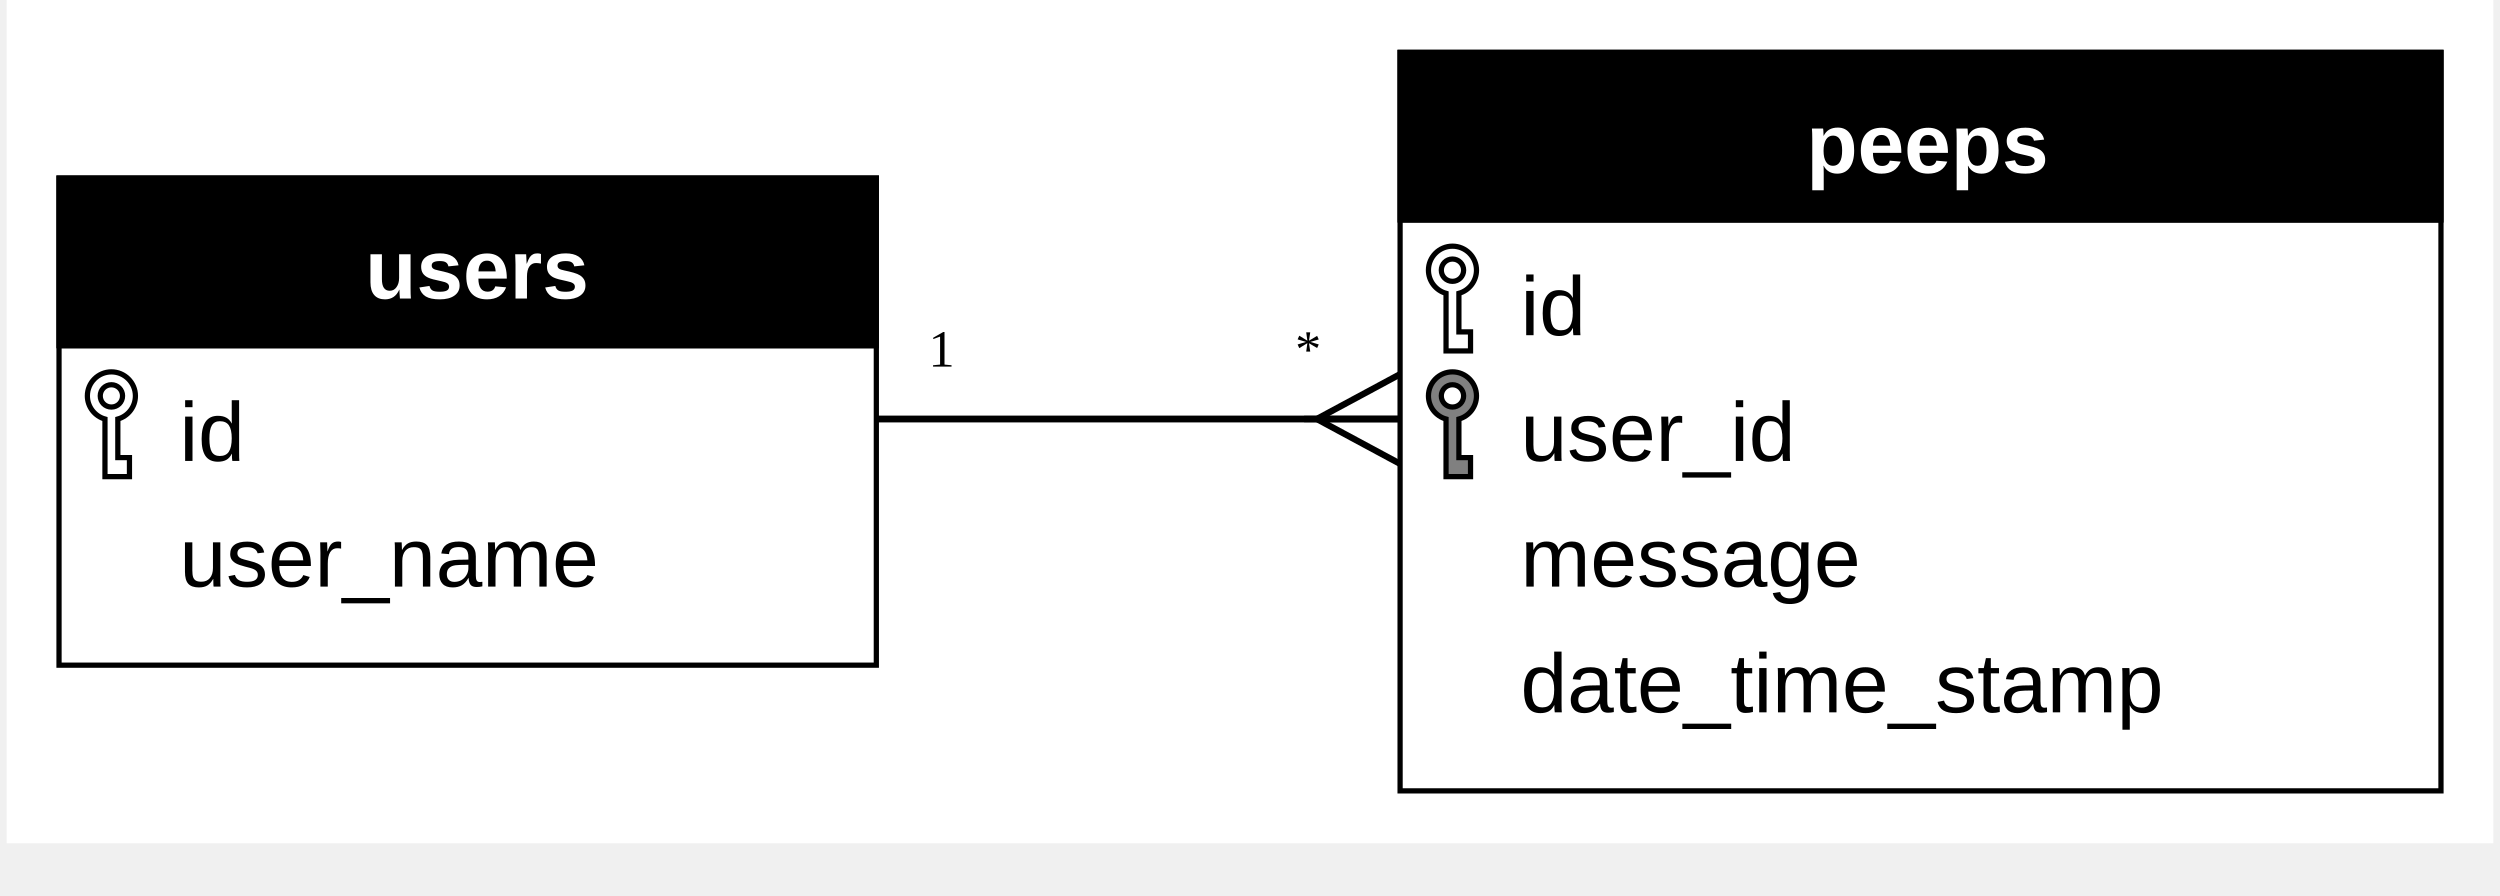
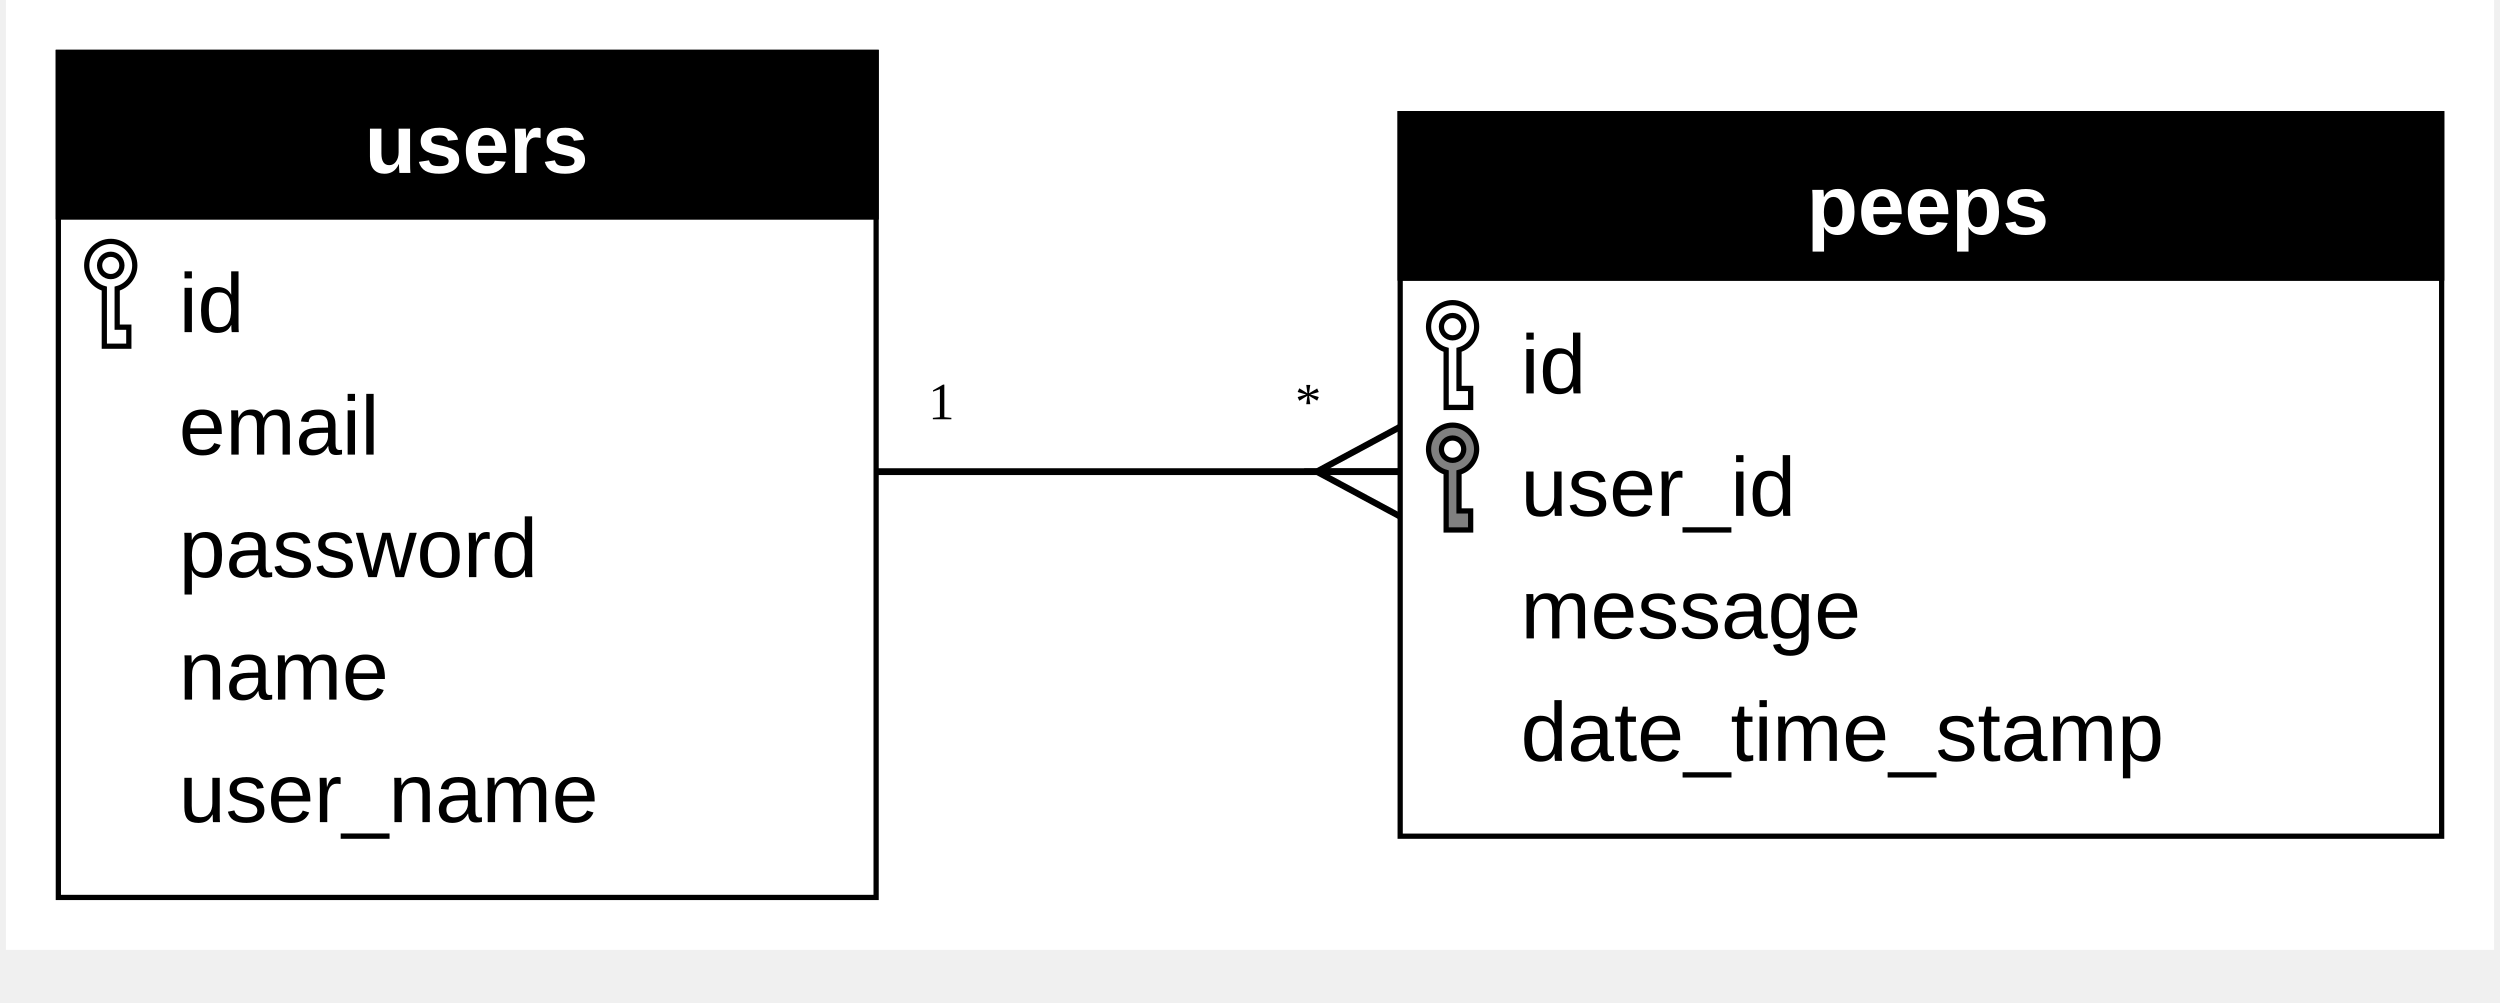
- <svg xmlns="http://www.w3.org/2000/svg" id="mainsvg" width="522.259" height="187.1" viewBox="-10 -10 474.781 171">
+ <svg xmlns="http://www.w3.org/2000/svg" id="mainsvg" width="522.259" height="209.375" viewBox="-10 -10 474.781 191.25">
  <defs>
    <marker id="arrow" viewBox="0 0 10 10" refX="10" refY="5" markerWidth="5" markerHeight="5" orient="auto-start-reverse" fill="black">
      <path stroke="black" d="M 0 0 L 10 5 L 0 10 z" />
    </marker>
    <marker id="Many" viewBox="0 0 16 16" refX="15" refY="8" markerWidth="15" markerHeight="15" orient="auto-start-reverse">
      <path stroke="black" d="M0 8H15M15 15L2 8L15 1" fill="none" />
    </marker>
    <marker id="ZeroOrOne" viewBox="0 0 16 10" refX="15" refY="5" markerWidth="21" markerHeight="21" orient="auto-start-reverse">
      <path d="M9 5H16" stroke="black" fill="none" />
      <circle cx="5" cy="5" r="4.5" stroke="black" fill="#fff" />
      <path d="M12 0L12 10" stroke="black" fill="none" />
    </marker>
    <marker id="OneOnlyOne" viewBox="0 0 10 14" refX="10" refY="7" markerWidth="13" markerHeight="13" orient="auto-start-reverse">
      <path d="M0 7H4M4 7H7M4 7V0M4 7V14M7 7H10M7 7V0M7 7V14" stroke="black" fill="none" />
    </marker>
    <marker id="OneOrMany" viewBox="0 0 16 16" refX="15" refY="8" markerWidth="15" markerHeight="15" orient="auto-start-reverse">
      <path stroke="black" d="M2 1V15M2 8L15 15M2 8L15 1M2 8H0M2 8H15" fill="none" />
    </marker>
    <marker id="ZeroOrMany" viewBox="0 0 25 16" refX="23" refY="8" markerWidth="25" markerHeight="25" orient="auto-start-reverse">
      <path d="M13 8H27M27 15L14 8L27 1" stroke="black" fill="none" />
      <path d="M13.5 7.5C13.5 10.78 10.625 13.5 7 13.5C3.375 13.5 0.5 10.78 0.5 7.5C0.5 4.221 3.375 1.5 7 1.5C10.625 1.5 13.5 4.221 13.5 7.5Z" stroke="black" fill="#fff" />
    </marker>
    <marker id="aggregation" viewBox="0 0 10 6" refX="9.3" refY="2.8" markerWidth="23" markerHeight="15" orient="auto-start-reverse">
      <path stroke="black" fill="#fff" stroke-width="0.7" d="M1.016 2.826L5 0.574L8.984 2.826L5 5.078L1.016 2.826Z" />
    </marker>
    <marker id="composition" viewBox="0 0 10 6" refX="9.7" refY="2.8" markerWidth="18" markerHeight="15" orient="auto-start-reverse">
      <path stroke="black" fill="black" d="M1.016 2.826L5 0.574L8.984 2.826L5 5.078L1.016 2.826Z" />
    </marker>
    <marker id="implementation" viewBox="0 0 8 10" refX="8" refY="5" markerWidth="20" markerHeight="20" orient="auto-start-reverse">
      <path stroke="black" fill="#fff" stroke-width="0.7" d="M0.75 1.103L7.5 5L0.75 8.897L0.75 1.103Z" />
    </marker>
    <marker id="dependency" viewBox="0 0 12 12" refX="11" refY="6" markerWidth="12" markerHeight="11" orient="auto-start-reverse">
      <path stroke="black" fill="#fff" d="M1 5.932H10.886M10.886 5.932L1 0.5M10.886 5.932L1 11" />
    </marker>
    <marker id="inheritance" viewBox="0 0 8 10" refX="8" refY="5" markerWidth="20" markerHeight="20" orient="auto-start-reverse">
      <path stroke="black" fill="#fff" stroke-width="0.7" d="M0.75 1.103L7.5 5L0.75 8.897L0.75 1.103Z" />
    </marker>
    <marker id="association" viewBox="0 0 12 12" refX="11" refY="6" markerWidth="12" markerHeight="11" orient="auto-start-reverse">
      <path stroke="black" d="M1 5.932H10.886M10.886 5.932L1 0.5M10.886 5.932L1 11" />
    </marker>
    <filter id="shadowOLD" x="-50%" y="-50%" width="250%" height="250%">
      <feDropShadow flood-color="black" flood-opacity="0.3" dx="1" dy="1" stdDeviation="2"> </feDropShadow>
    </filter>
-     <filter id="shadow-path" filterUnits="userSpaceOnUse" x="-10" y="-10" width="474.781px" height="161px">
+     <filter id="shadow-path" filterUnits="userSpaceOnUse" x="-10" y="-10" width="474.781px" height="181.25px">
      <feDropShadow flood-color="black" flood-opacity="0.1" dx="1" dy="1" stdDeviation="1"> </feDropShadow>
    </filter>
-     <filter id="shadow" filterUnits="userSpaceOnUse" x="-10" y="-10" width="574.781px" height="261px">
+     <filter id="shadow" filterUnits="userSpaceOnUse" x="-10" y="-10" width="574.781px" height="281.25px">
      <feDropShadow flood-color="black" flood-opacity="0.1" dx="1" dy="1" stdDeviation="1"> </feDropShadow>
    </filter>
  </defs>
-   <rect x="-10" y="-10" width="474.781" height="161" fill="#fff" />
+   <rect x="-10" y="-10" width="474.781" height="181.25" fill="#fff" />
  <g>
-     <path transform="rotate(0,0, 0) scale(1)" d="M156,70L206,70L206,70L221,70L221,70L256,70" stroke="black" stroke-dasharray="none" stroke-width="1.3" fill="none" marker-end="url(#Many)" />
-     <text x="166" y="60" font-size="smaller" fill="black">1</text>
-     <text x="236" y="60" font-size="smaller" fill="black">*</text>
+     <path transform="rotate(0,0, 0) scale(1)" d="M156,80L206,80L206,80L221,80L221,80L256,80" stroke="black" stroke-dasharray="none" stroke-width="1.3" fill="none" marker-end="url(#Many)" />
+     <text x="166" y="70" font-size="smaller" fill="black">1</text>
+     <text x="236" y="70" font-size="smaller" fill="black">*</text>
  </g>
-   <g transform="translate(256.0469, 0)">
+   <g transform="translate(256.0469, 11.6875)">
    <g transform="translate(0, 0)">
-       <rect width="198.734" height="141" stroke="black" fill="white" stroke-width="1" transform="translate(0, 0)" rx="0" />
+       <rect width="198.734" height="137.875" stroke="black" fill="white" stroke-width="1" transform="translate(0, 0)" rx="0" />
      <g transform="translate(0, 0)">
        <g transform="translate(0, 0)">
-           <rect width="198.734" height="32" stroke="black" fill="black" stroke-width="1" transform="translate(0, 0)" rx="0" />
+           <rect width="198.734" height="31.375" stroke="black" fill="black" stroke-width="1" transform="translate(0, 0)" rx="0" />
          <text fill="white" font-size="16" font-weight="bold" transform="translate(77.57031, 7)" alignment-baseline="middle" font-family="Arial">
            <tspan x="0" dy="16" font-family="Arial" font-size="16" font-weight="bold">peeps</tspan>
          </text>
        </g>
-         <g transform="translate(0, 32)">
+         <g transform="translate(0, 31.375)">
          <path d="M 0,0 L 198.734 0" fill="none" stroke="black" stroke-dasharray="none" stroke-width="1" />
          <rect width="2" height="3" stroke="none" fill="none" stroke-width="1.3" transform="translate(0, 0)" rx="2" />
        </g>
-         <g transform="translate(0, 35)">
+         <g transform="translate(0, 34.375)">
          <g transform="translate(0, 0)">
-             <rect width="198.734" height="24" stroke="none" fill="none" stroke-width="1.3" transform="translate(0, 0)" rx="0" />
-             <g transform="translate(0, 0)">
-               <g transform="translate(0, 2)">
+             <rect width="198.734" height="23.375" stroke="none" fill="none" stroke-width="1.3" transform="translate(0, 0)" rx="0" />
+             <g transform="translate(0, 0)">
+               <g transform="translate(0, 1.6875)">
                <path transform="rotate(0,0, 0) scale(1)" d="M11.228 9.006V16.371H13.448V20H8.772V9.006C6.804 8.457 5.413 6.652 5.413 4.587C5.413 2.061 7.474 0 10 0C12.526 0 14.587 2.061 14.587 4.587C14.587 6.652 13.196 8.457 11.228 9.006V9.006ZM10 2.457C8.817 2.457 7.87 3.404 7.87 4.587C7.87 5.77 8.817 6.717 10 6.717C11.183 6.717 12.13 5.77 12.13 4.587C12.13 3.404 11.183 2.457 10 2.457Z" stroke="black" stroke-dasharray="none" stroke-width="1" fill="white" />
              </g>
              <g transform="translate(20, 0)">
                <g transform="translate(0, 0)">
-                   <rect width="18.453" height="24" stroke="none" fill="none" stroke-width="0" transform="translate(0, 0)" rx="0" />
+                   <rect width="18.453" height="23.375" stroke="none" fill="none" stroke-width="0" transform="translate(0, 0)" rx="0" />
                  <text fill="black" font-size="16" font-weight="normal" transform="translate(3, 3)" alignment-baseline="middle" font-family="Arial">
                    <tspan x="0" dy="16" font-family="Arial" font-size="16" font-weight="normal">id</tspan>
                  </text>
                </g>
              </g>
            </g>
          </g>
-           <g transform="translate(0, 24)">
-             <rect width="198.734" height="24" stroke="none" fill="none" stroke-width="1.3" transform="translate(0, 0)" rx="0" />
-             <g transform="translate(0, 0)">
-               <g transform="translate(0, 2)">
+           <g transform="translate(0, 23.375)">
+             <rect width="198.734" height="23.375" stroke="none" fill="none" stroke-width="1.3" transform="translate(0, 0)" rx="0" />
+             <g transform="translate(0, 0)">
+               <g transform="translate(0, 1.6875)">
                <path transform="rotate(0,0, 0) scale(1)" d="M11.228 9.006V16.371H13.448V20H8.772V9.006C6.804 8.457 5.413 6.652 5.413 4.587C5.413 2.061 7.474 0 10 0C12.526 0 14.587 2.061 14.587 4.587C14.587 6.652 13.196 8.457 11.228 9.006V9.006ZM10 2.457C8.817 2.457 7.87 3.404 7.87 4.587C7.87 5.77 8.817 6.717 10 6.717C11.183 6.717 12.13 5.77 12.13 4.587C12.13 3.404 11.183 2.457 10 2.457Z" stroke="black" stroke-dasharray="none" stroke-width="1" fill="gray" />
              </g>
              <g transform="translate(20, 0)">
                <g transform="translate(0, 0)">
-                   <rect width="58.477" height="24" stroke="none" fill="none" stroke-width="0" transform="translate(0, 0)" rx="0" />
+                   <rect width="58.477" height="23.375" stroke="none" fill="none" stroke-width="0" transform="translate(0, 0)" rx="0" />
                  <text fill="black" font-size="16" font-weight="normal" transform="translate(3, 3)" alignment-baseline="middle" font-family="Arial">
                    <tspan x="0" dy="16" font-family="Arial" font-size="16" font-weight="normal">user_id</tspan>
                  </text>
                </g>
              </g>
            </g>
          </g>
-           <g transform="translate(0, 48)">
-             <rect width="198.734" height="24" stroke="none" fill="none" stroke-width="1.3" transform="translate(0, 0)" rx="0" />
-             <g transform="translate(0, 0)">
-               <g transform="translate(0, 2)">
-                 <rect width="20" height="20" stroke="none" fill="none" stroke-width="1.3" transform="translate(0, 0)" rx="2" />
-               </g>
-               <g transform="translate(20, 0)">
-                 <g transform="translate(0, 0)">
-                   <rect width="70.922" height="24" stroke="none" fill="none" stroke-width="0" transform="translate(0, 0)" rx="0" />
+           <g transform="translate(0, 46.75)">
+             <rect width="198.734" height="23.375" stroke="none" fill="none" stroke-width="1.3" transform="translate(0, 0)" rx="0" />
+             <g transform="translate(0, 0)">
+               <g transform="translate(0, 1.6875)">
+                 <rect width="20" height="20" stroke="none" fill="none" stroke-width="1.3" transform="translate(0, 0)" rx="2" />
+               </g>
+               <g transform="translate(20, 0)">
+                 <g transform="translate(0, 0)">
+                   <rect width="70.922" height="23.375" stroke="none" fill="none" stroke-width="0" transform="translate(0, 0)" rx="0" />
                  <text fill="black" font-size="16" font-weight="normal" transform="translate(3, 3)" alignment-baseline="middle" font-family="Arial">
                    <tspan x="0" dy="16" font-family="Arial" font-size="16" font-weight="normal">message</tspan>
                  </text>
                </g>
              </g>
            </g>
          </g>
-           <g transform="translate(0, 72)">
-             <rect width="198.734" height="24" stroke="none" fill="none" stroke-width="1.3" transform="translate(0, 0)" rx="0" />
-             <g transform="translate(0, 0)">
-               <g transform="translate(0, 2)">
-                 <rect width="20" height="20" stroke="none" fill="none" stroke-width="1.3" transform="translate(0, 0)" rx="2" />
-               </g>
-               <g transform="translate(20, 0)">
-                 <g transform="translate(0, 0)">
-                   <rect width="128.734" height="24" stroke="none" fill="none" stroke-width="0" transform="translate(0, 0)" rx="0" />
+           <g transform="translate(0, 70.125)">
+             <rect width="198.734" height="23.375" stroke="none" fill="none" stroke-width="1.3" transform="translate(0, 0)" rx="0" />
+             <g transform="translate(0, 0)">
+               <g transform="translate(0, 1.6875)">
+                 <rect width="20" height="20" stroke="none" fill="none" stroke-width="1.3" transform="translate(0, 0)" rx="2" />
+               </g>
+               <g transform="translate(20, 0)">
+                 <g transform="translate(0, 0)">
+                   <rect width="128.734" height="23.375" stroke="none" fill="none" stroke-width="0" transform="translate(0, 0)" rx="0" />
                  <text fill="black" font-size="16" font-weight="normal" transform="translate(3, 3)" alignment-baseline="middle" font-family="Arial">
                    <tspan x="0" dy="16" font-family="Arial" font-size="16" font-weight="normal">date_time_stamp</tspan>
                  </text>
                </g>
              </g>
            </g>
          </g>
        </g>
-         <g transform="translate(0, 131)">
+         <g transform="translate(0, 127.875)">
          <rect width="10" height="10" stroke="none" fill="none" stroke-width="1.3" transform="translate(0, 0)" rx="2" />
        </g>
      </g>
    </g>
  </g>
-   <g transform="translate(0, 24)">
+   <g transform="translate(0, 0)">
    <g transform="translate(0, 0)">
-       <rect width="156.047" height="93" stroke="black" fill="white" stroke-width="1" transform="translate(0, 0)" rx="0" />
+       <rect width="156.047" height="161.25" stroke="black" fill="white" stroke-width="1" transform="translate(0, 0)" rx="0" />
      <g transform="translate(0, 0)">
        <g transform="translate(0, 0)">
-           <rect width="156.047" height="32" stroke="black" fill="black" stroke-width="1" transform="translate(0, 0)" rx="0" />
+           <rect width="156.047" height="31.375" stroke="black" fill="black" stroke-width="1" transform="translate(0, 0)" rx="0" />
          <text fill="white" font-size="16" font-weight="bold" transform="translate(58.46094, 7)" alignment-baseline="middle" font-family="Arial">
            <tspan x="0" dy="16" font-family="Arial" font-size="16" font-weight="bold">users</tspan>
          </text>
        </g>
-         <g transform="translate(0, 32)">
+         <g transform="translate(0, 31.375)">
          <path d="M 0,0 L 156.047 0" fill="none" stroke="black" stroke-dasharray="none" stroke-width="1" />
          <rect width="2" height="3" stroke="none" fill="none" stroke-width="1.3" transform="translate(0, 0)" rx="2" />
        </g>
-         <g transform="translate(0, 35)">
+         <g transform="translate(0, 34.375)">
          <g transform="translate(0, 0)">
-             <rect width="156.047" height="24" stroke="none" fill="none" stroke-width="1.3" transform="translate(0, 0)" rx="0" />
-             <g transform="translate(0, 0)">
-               <g transform="translate(0, 2)">
+             <rect width="156.047" height="23.375" stroke="none" fill="none" stroke-width="1.3" transform="translate(0, 0)" rx="0" />
+             <g transform="translate(0, 0)">
+               <g transform="translate(0, 1.6875)">
                <path transform="rotate(0,0, 0) scale(1)" d="M11.228 9.006V16.371H13.448V20H8.772V9.006C6.804 8.457 5.413 6.652 5.413 4.587C5.413 2.061 7.474 0 10 0C12.526 0 14.587 2.061 14.587 4.587C14.587 6.652 13.196 8.457 11.228 9.006V9.006ZM10 2.457C8.817 2.457 7.87 3.404 7.87 4.587C7.87 5.77 8.817 6.717 10 6.717C11.183 6.717 12.13 5.77 12.13 4.587C12.13 3.404 11.183 2.457 10 2.457Z" stroke="black" stroke-dasharray="none" stroke-width="1" fill="white" />
              </g>
              <g transform="translate(20, 0)">
                <g transform="translate(0, 0)">
-                   <rect width="18.453" height="24" stroke="none" fill="none" stroke-width="0" transform="translate(0, 0)" rx="0" />
+                   <rect width="18.453" height="23.375" stroke="none" fill="none" stroke-width="0" transform="translate(0, 0)" rx="0" />
                  <text fill="black" font-size="16" font-weight="normal" transform="translate(3, 3)" alignment-baseline="middle" font-family="Arial">
                    <tspan x="0" dy="16" font-family="Arial" font-size="16" font-weight="normal">id</tspan>
                  </text>
                </g>
              </g>
            </g>
          </g>
-           <g transform="translate(0, 24)">
-             <rect width="156.047" height="24" stroke="none" fill="none" stroke-width="1.3" transform="translate(0, 0)" rx="0" />
-             <g transform="translate(0, 0)">
-               <g transform="translate(0, 2)">
-                 <rect width="20" height="20" stroke="none" fill="none" stroke-width="1.3" transform="translate(0, 0)" rx="2" />
-               </g>
-               <g transform="translate(20, 0)">
-                 <g transform="translate(0, 0)">
-                   <rect width="86.047" height="24" stroke="none" fill="none" stroke-width="0" transform="translate(0, 0)" rx="0" />
+           <g transform="translate(0, 23.375)">
+             <rect width="156.047" height="23.375" stroke="none" fill="none" stroke-width="1.3" transform="translate(0, 0)" rx="0" />
+             <g transform="translate(0, 0)">
+               <g transform="translate(0, 1.6875)">
+                 <rect width="20" height="20" stroke="none" fill="none" stroke-width="1.3" transform="translate(0, 0)" rx="2" />
+               </g>
+               <g transform="translate(20, 0)">
+                 <g transform="translate(0, 0)">
+                   <rect width="44.234" height="23.375" stroke="none" fill="none" stroke-width="0" transform="translate(0, 0)" rx="0" />
+                   <text fill="black" font-size="16" font-weight="normal" transform="translate(3, 3)" alignment-baseline="middle" font-family="Arial">
+                     <tspan x="0" dy="16" font-family="Arial" font-size="16" font-weight="normal">email</tspan>
+                   </text>
+                 </g>
+               </g>
+             </g>
+           </g>
+           <g transform="translate(0, 46.75)">
+             <rect width="156.047" height="23.375" stroke="none" fill="none" stroke-width="1.3" transform="translate(0, 0)" rx="0" />
+             <g transform="translate(0, 0)">
+               <g transform="translate(0, 1.6875)">
+                 <rect width="20" height="20" stroke="none" fill="none" stroke-width="1.3" transform="translate(0, 0)" rx="2" />
+               </g>
+               <g transform="translate(20, 0)">
+                 <g transform="translate(0, 0)">
+                   <rect width="74.477" height="23.375" stroke="none" fill="none" stroke-width="0" transform="translate(0, 0)" rx="0" />
+                   <text fill="black" font-size="16" font-weight="normal" transform="translate(3, 3)" alignment-baseline="middle" font-family="Arial">
+                     <tspan x="0" dy="16" font-family="Arial" font-size="16" font-weight="normal">password</tspan>
+                   </text>
+                 </g>
+               </g>
+             </g>
+           </g>
+           <g transform="translate(0, 70.125)">
+             <rect width="156.047" height="23.375" stroke="none" fill="none" stroke-width="1.3" transform="translate(0, 0)" rx="0" />
+             <g transform="translate(0, 0)">
+               <g transform="translate(0, 1.6875)">
+                 <rect width="20" height="20" stroke="none" fill="none" stroke-width="1.3" transform="translate(0, 0)" rx="2" />
+               </g>
+               <g transform="translate(20, 0)">
+                 <g transform="translate(0, 0)">
+                   <rect width="46.023" height="23.375" stroke="none" fill="none" stroke-width="0" transform="translate(0, 0)" rx="0" />
+                   <text fill="black" font-size="16" font-weight="normal" transform="translate(3, 3)" alignment-baseline="middle" font-family="Arial">
+                     <tspan x="0" dy="16" font-family="Arial" font-size="16" font-weight="normal">name</tspan>
+                   </text>
+                 </g>
+               </g>
+             </g>
+           </g>
+           <g transform="translate(0, 93.5)">
+             <rect width="156.047" height="23.375" stroke="none" fill="none" stroke-width="1.3" transform="translate(0, 0)" rx="0" />
+             <g transform="translate(0, 0)">
+               <g transform="translate(0, 1.6875)">
+                 <rect width="20" height="20" stroke="none" fill="none" stroke-width="1.3" transform="translate(0, 0)" rx="2" />
+               </g>
+               <g transform="translate(20, 0)">
+                 <g transform="translate(0, 0)">
+                   <rect width="86.047" height="23.375" stroke="none" fill="none" stroke-width="0" transform="translate(0, 0)" rx="0" />
                  <text fill="black" font-size="16" font-weight="normal" transform="translate(3, 3)" alignment-baseline="middle" font-family="Arial">
                    <tspan x="0" dy="16" font-family="Arial" font-size="16" font-weight="normal">user_name</tspan>
                  </text>
                </g>
              </g>
            </g>
          </g>
        </g>
-         <g transform="translate(0, 83)">
+         <g transform="translate(0, 151.25)">
          <rect width="10" height="10" stroke="none" fill="none" stroke-width="1.3" transform="translate(0, 0)" rx="2" />
        </g>
      </g>
    </g>
  </g>
</svg>
